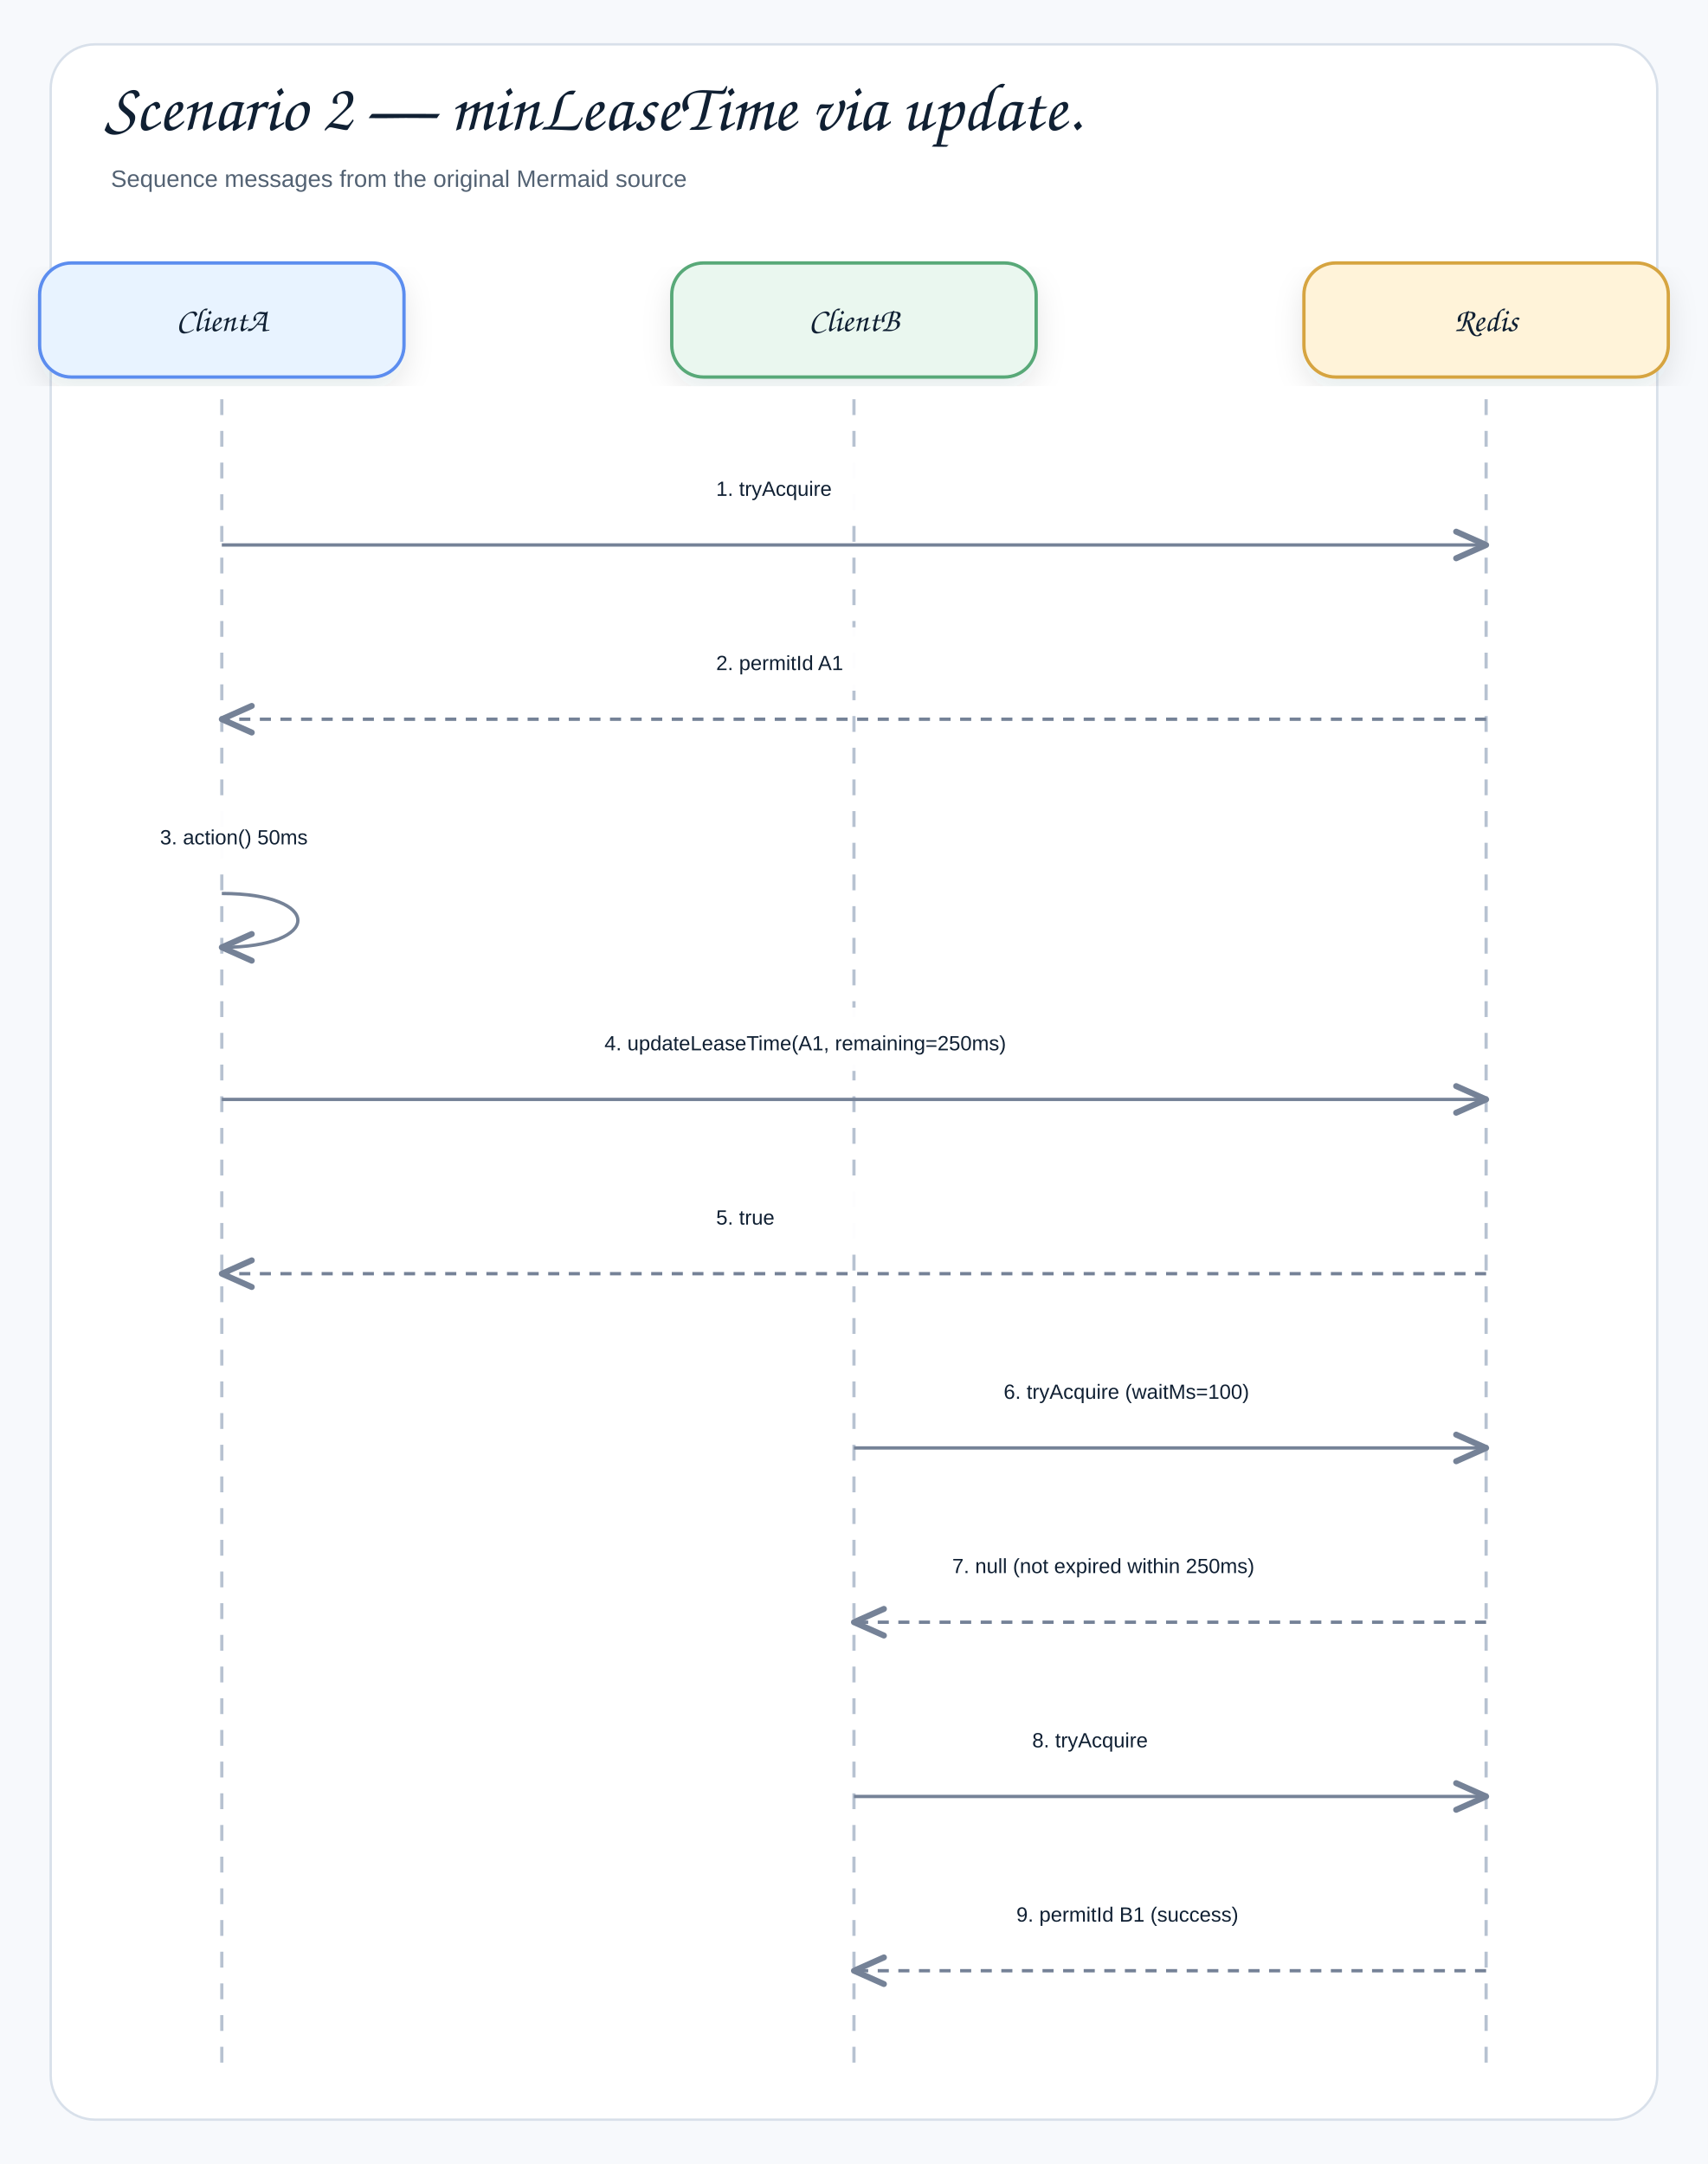
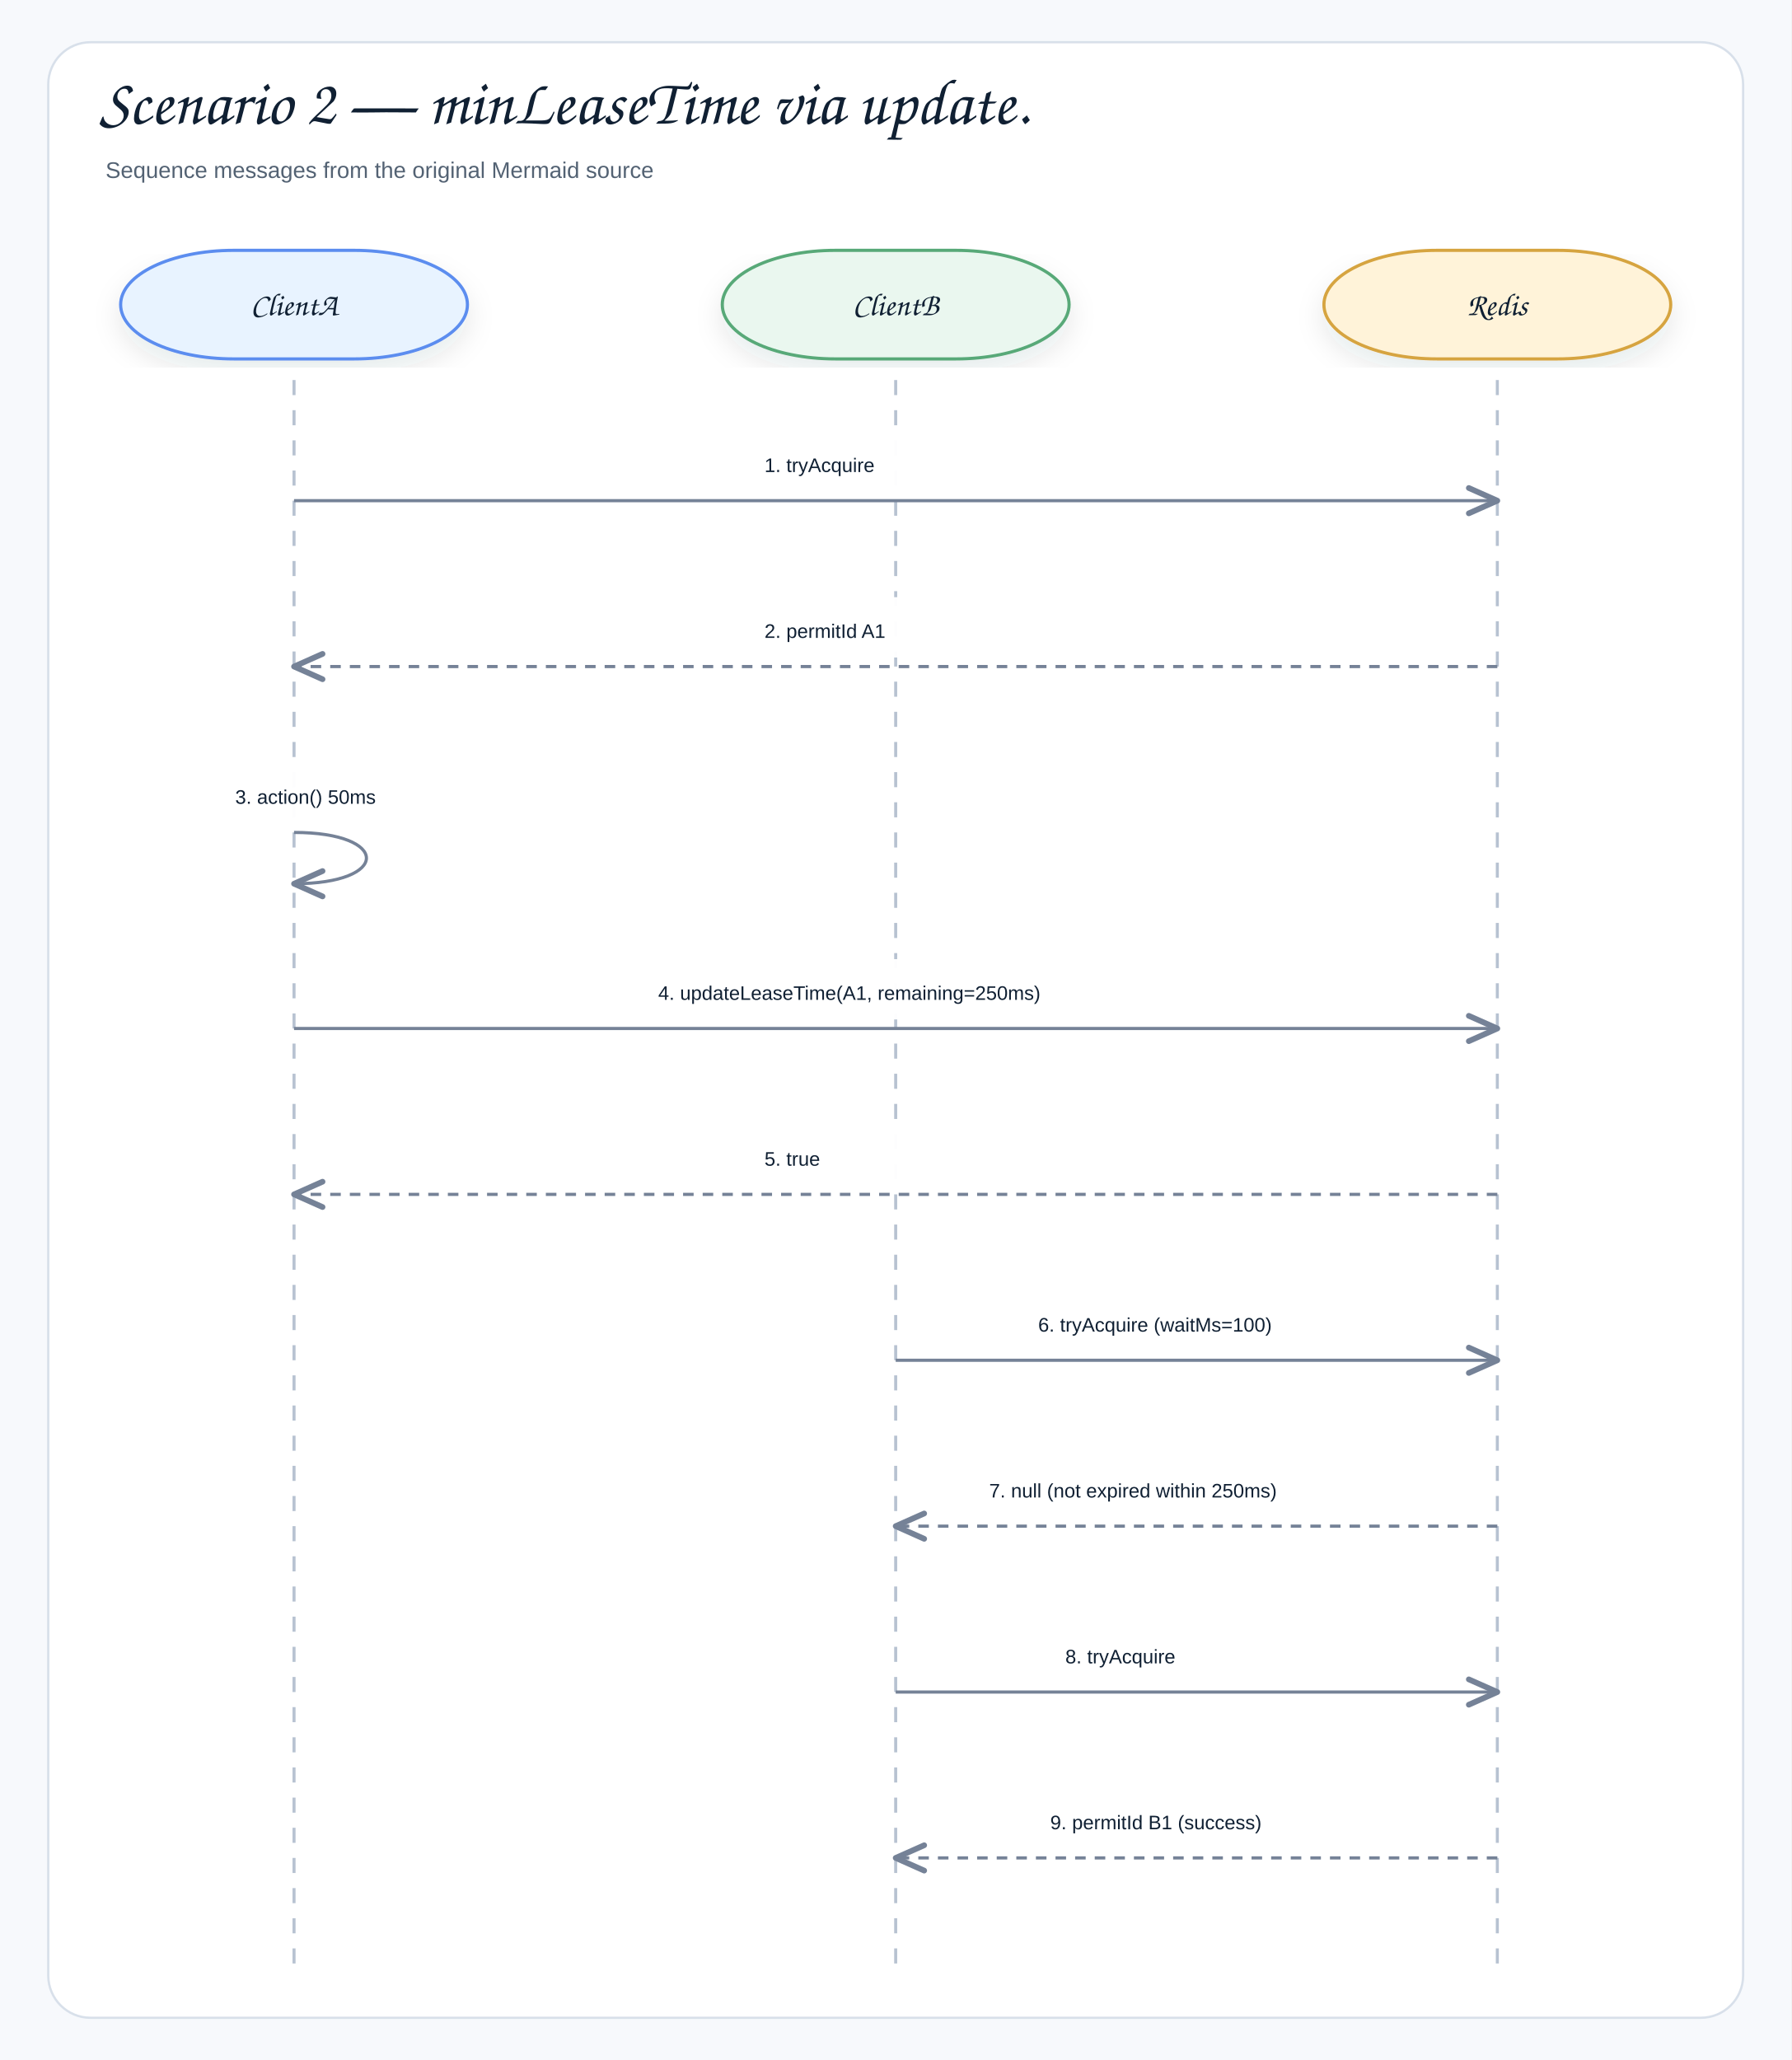
- <svg xmlns="http://www.w3.org/2000/svg" width="1078" height="1366" viewBox="0 0 1078 1366" role="img" aria-label="Scenario 2 — minLeaseTime via updateLeaseTime">
+ <svg xmlns="http://www.w3.org/2000/svg" width="1188" height="1366" viewBox="0 0 1188 1366" role="img" aria-label="Scenario 2 — minLeaseTime via updateLeaseTime">
  <defs>
    <filter id="shadow" x="-8%" y="-8%" width="116%" height="116%">
      <feDropShadow dx="0" dy="8" stdDeviation="9" flood-color="#1f2937" flood-opacity="0.10" />
    </filter>
    <marker id="openArrow" markerWidth="12" markerHeight="10" refX="10" refY="5" orient="auto" markerUnits="strokeWidth">
      <path d="M 1 1 L 10 5 L 1 9" fill="none" stroke="#758297" stroke-width="1.8" stroke-linecap="round" stroke-linejoin="round" />
    </marker>
    <marker id="inherit" markerWidth="14" markerHeight="12" refX="12" refY="6" orient="auto" markerUnits="strokeWidth">
      <path d="M 0 1 L 12 6 L 0 11 Z" fill="#ffffff" stroke="#758297" stroke-width="1.8" />
    </marker>
    <style>
    .canvas{fill:#f7f9fc}.frame{fill:#fff;stroke:#d8e0ea;stroke-width:1.5}
-     .title{font-family:"Architects Daughter","Comic Sans MS","Comic Sans",cursive;font-size:43px;font-weight:400;fill:#102033}
-     .subtitle{font-family:"Comic Sans MS","Comic Sans","Comic Neue",Arial,sans-serif;font-size:15px;font-weight:400;fill:#536273}
-     .label{font-family:"Architects Daughter","Comic Sans MS","Comic Sans",cursive;font-size:25px;font-weight:400;fill:#102033}
-     .smallLabel{font-family:"Architects Daughter","Comic Sans MS","Comic Sans",cursive;font-size:21px;font-weight:400;fill:#102033}
-     .mono{font-family:"Comic Sans MS","Comic Sans","Comic Neue",Arial,sans-serif;font-size:12px;font-weight:400;fill:#102033}
-     .small{font-family:"Comic Sans MS","Comic Sans","Comic Neue",Arial,sans-serif;font-size:12px;font-weight:400;fill:#536273}
-     .strong{font-family:"Comic Sans MS","Comic Sans","Comic Neue",Arial,sans-serif;font-size:13px;font-weight:400;fill:#102033}
+     .title{font-family:"Architects Daughter","Comic Mono","Comic Sans MS","Comic Sans",cursive;font-size:43px;font-weight:400;fill:#102033}
+     .subtitle{font-family:"Comic Mono","Comic Sans MS","Comic Sans","Comic Neue",Arial,sans-serif;font-size:15px;font-weight:400;fill:#536273}
+     .label{font-family:"Architects Daughter","Comic Mono","Comic Sans MS","Comic Sans",cursive;font-size:25px;font-weight:400;fill:#102033}
+     .smallLabel{font-family:"Architects Daughter","Comic Mono","Comic Sans MS","Comic Sans",cursive;font-size:21px;font-weight:400;fill:#102033}
+     .mono{font-family:"Comic Mono","Comic Sans MS","Comic Sans","Comic Neue",Arial,sans-serif;font-size:12px;font-weight:400;fill:#102033}
+     .small{font-family:"Comic Mono","Comic Sans MS","Comic Sans","Comic Neue",Arial,sans-serif;font-size:12px;font-weight:400;fill:#536273}
+     .strong{font-family:"Comic Mono","Comic Sans MS","Comic Sans","Comic Neue",Arial,sans-serif;font-size:13px;font-weight:400;fill:#102033}
    .card{stroke-width:2.1;filter:url(#shadow)}.compartment{stroke-width:1.5;fill:none}
    .line{stroke:#758297;stroke-width:2.1;fill:none;marker-end:url(#openArrow)}
    .plainLine{stroke:#758297;stroke-width:2.1;fill:none}
    .dashed{stroke:#758297;stroke-width:2.1;stroke-dasharray:7 6;fill:none;marker-end:url(#openArrow)}
    .inheritLine{stroke:#758297;stroke-width:2.2;fill:none;marker-end:url(#inherit)}
    .implLine{stroke:#758297;stroke-width:2.2;stroke-dasharray:8 7;fill:none;marker-end:url(#inherit)}
  </style>
  </defs>
-   <rect class="canvas" width="1078" height="1366" />
-   <rect class="frame" x="32" y="28" width="1014" height="1310" rx="28" />
+   <rect class="canvas" width="1188" height="1366" />
+   <rect class="frame" x="32" y="28" width="1124" height="1310" rx="28" />
  <text class="title" x="66" y="82">Scenario 2 — minLeaseTime via update.</text>
  <text class="subtitle" x="70" y="118">Sequence messages from the original Mermaid source</text>
-   <rect class="card" x="25" y="166" width="230" height="72" rx="20" fill="#E8F3FF" stroke="#5B8DEF" />
-   <text class="smallLabel" x="140" y="209" text-anchor="middle">ClientA</text>
-   <line class="lifeline" x1="140" y1="252" x2="140" y2="1306" stroke="#b7c2d1" stroke-width="2" stroke-dasharray="10 10" />
-   <rect class="card" x="424" y="166" width="230" height="72" rx="20" fill="#EAF7EF" stroke="#58A978" />
-   <text class="smallLabel" x="539" y="209" text-anchor="middle">ClientB</text>
-   <line class="lifeline" x1="539" y1="252" x2="539" y2="1306" stroke="#b7c2d1" stroke-width="2" stroke-dasharray="10 10" />
-   <rect class="card" x="823" y="166" width="230" height="72" rx="20" fill="#FFF3D9" stroke="#D6A441" />
-   <text class="smallLabel" x="938" y="209" text-anchor="middle">Redis</text>
-   <line class="lifeline" x1="938" y1="252" x2="938" y2="1306" stroke="#b7c2d1" stroke-width="2" stroke-dasharray="10 10" />
-   <rect x="434" y="286" width="210" height="40" rx="12" fill="#ffffff" opacity="0.97" />
-   <text class="strong" x="452" y="313" text-anchor="start">1. tryAcquire</text>
-   <path class="line" d="M140 344 L938 344" />
-   <rect x="434" y="396" width="210" height="40" rx="12" fill="#ffffff" opacity="0.97" />
-   <text class="strong" x="452" y="423" text-anchor="start">2. permitId A1</text>
-   <path class="dashed" d="M938 454 L140 454" />
-   <rect x="83" y="506" width="210" height="40" rx="12" fill="#ffffff" opacity="0.97" />
-   <text class="strong" x="101" y="533" text-anchor="start">3. action() 50ms</text>
-   <path class="line" d="M140 564 C204 564 204 598 140 598" />
-   <rect x="363.5" y="636" width="351" height="40" rx="12" fill="#ffffff" opacity="0.97" />
-   <text class="strong" x="381.5" y="663" text-anchor="start">4. updateLeaseTime(A1, remaining=250ms)</text>
-   <path class="line" d="M140 694 L938 694" />
-   <rect x="434" y="746" width="210" height="40" rx="12" fill="#ffffff" opacity="0.97" />
-   <text class="strong" x="452" y="773" text-anchor="start">5. true</text>
-   <path class="dashed" d="M938 804 L140 804" />
-   <rect x="615.5" y="856" width="246" height="40" rx="12" fill="#ffffff" opacity="0.97" />
-   <text class="strong" x="633.5" y="883" text-anchor="start">6. tryAcquire (waitMs=100)</text>
-   <path class="line" d="M539 914 L938 914" />
-   <rect x="583" y="966" width="311" height="40" rx="12" fill="#ffffff" opacity="0.97" />
-   <text class="strong" x="601" y="993" text-anchor="start">7. null (not expired within 250ms)</text>
-   <path class="dashed" d="M938 1024 L539 1024" />
-   <rect x="633.5" y="1076" width="210" height="40" rx="12" fill="#ffffff" opacity="0.97" />
-   <text class="strong" x="651.5" y="1103" text-anchor="start">8. tryAcquire</text>
-   <path class="line" d="M539 1134 L938 1134" />
-   <rect x="623.5" y="1186" width="230" height="40" rx="12" fill="#ffffff" opacity="0.97" />
-   <text class="strong" x="641.5" y="1213" text-anchor="start">9. permitId B1 (success)</text>
-   <path class="dashed" d="M938 1244 L539 1244" />
+   <rect class="card" x="80" y="166" width="230" height="72" rx="75" fill="#E8F3FF" stroke="#5B8DEF" />
+   <text class="smallLabel" x="195" y="209" text-anchor="middle">ClientA</text>
+   <line class="lifeline" x1="195" y1="252" x2="195" y2="1306" stroke="#b7c2d1" stroke-width="2" stroke-dasharray="10 10" />
+   <rect class="card" x="479" y="166" width="230" height="72" rx="75" fill="#EAF7EF" stroke="#58A978" />
+   <text class="smallLabel" x="594" y="209" text-anchor="middle">ClientB</text>
+   <line class="lifeline" x1="594" y1="252" x2="594" y2="1306" stroke="#b7c2d1" stroke-width="2" stroke-dasharray="10 10" />
+   <rect class="card" x="878" y="166" width="230" height="72" rx="75" fill="#FFF3D9" stroke="#D6A441" />
+   <text class="smallLabel" x="993" y="209" text-anchor="middle">Redis</text>
+   <line class="lifeline" x1="993" y1="252" x2="993" y2="1306" stroke="#b7c2d1" stroke-width="2" stroke-dasharray="10 10" />
+   <rect x="489" y="286" width="210" height="40" rx="67" fill="#ffffff" opacity="0.97" />
+   <text class="strong" x="507" y="313" text-anchor="start">1. tryAcquire</text>
+   <path class="line" d="M195 332 L993 332" />
+   <rect x="489" y="396" width="210" height="40" rx="67" fill="#ffffff" opacity="0.97" />
+   <text class="strong" x="507" y="423" text-anchor="start">2. permitId A1</text>
+   <path class="dashed" d="M993 442 L195 442" />
+   <rect x="138" y="506" width="210" height="40" rx="67" fill="#ffffff" opacity="0.97" />
+   <text class="strong" x="156" y="533" text-anchor="start">3. action() 50ms</text>
+   <path class="line" d="M195 552 C259 552 259 586 195 586" />
+   <rect x="418.5" y="636" width="351" height="40" rx="67" fill="#ffffff" opacity="0.97" />
+   <text class="strong" x="436.5" y="663" text-anchor="start">4. updateLeaseTime(A1, remaining=250ms)</text>
+   <path class="line" d="M195 682 L993 682" />
+   <rect x="489" y="746" width="210" height="40" rx="67" fill="#ffffff" opacity="0.97" />
+   <text class="strong" x="507" y="773" text-anchor="start">5. true</text>
+   <path class="dashed" d="M993 792 L195 792" />
+   <rect x="670.5" y="856" width="246" height="40" rx="67" fill="#ffffff" opacity="0.97" />
+   <text class="strong" x="688.5" y="883" text-anchor="start">6. tryAcquire (waitMs=100)</text>
+   <path class="line" d="M594 902 L993 902" />
+   <rect x="638" y="966" width="311" height="40" rx="67" fill="#ffffff" opacity="0.97" />
+   <text class="strong" x="656" y="993" text-anchor="start">7. null (not expired within 250ms)</text>
+   <path class="dashed" d="M993 1012 L594 1012" />
+   <rect x="688.5" y="1076" width="210" height="40" rx="67" fill="#ffffff" opacity="0.97" />
+   <text class="strong" x="706.5" y="1103" text-anchor="start">8. tryAcquire</text>
+   <path class="line" d="M594 1122 L993 1122" />
+   <rect x="678.5" y="1186" width="230" height="40" rx="67" fill="#ffffff" opacity="0.97" />
+   <text class="strong" x="696.5" y="1213" text-anchor="start">9. permitId B1 (success)</text>
+   <path class="dashed" d="M993 1232 L594 1232" />
</svg>
